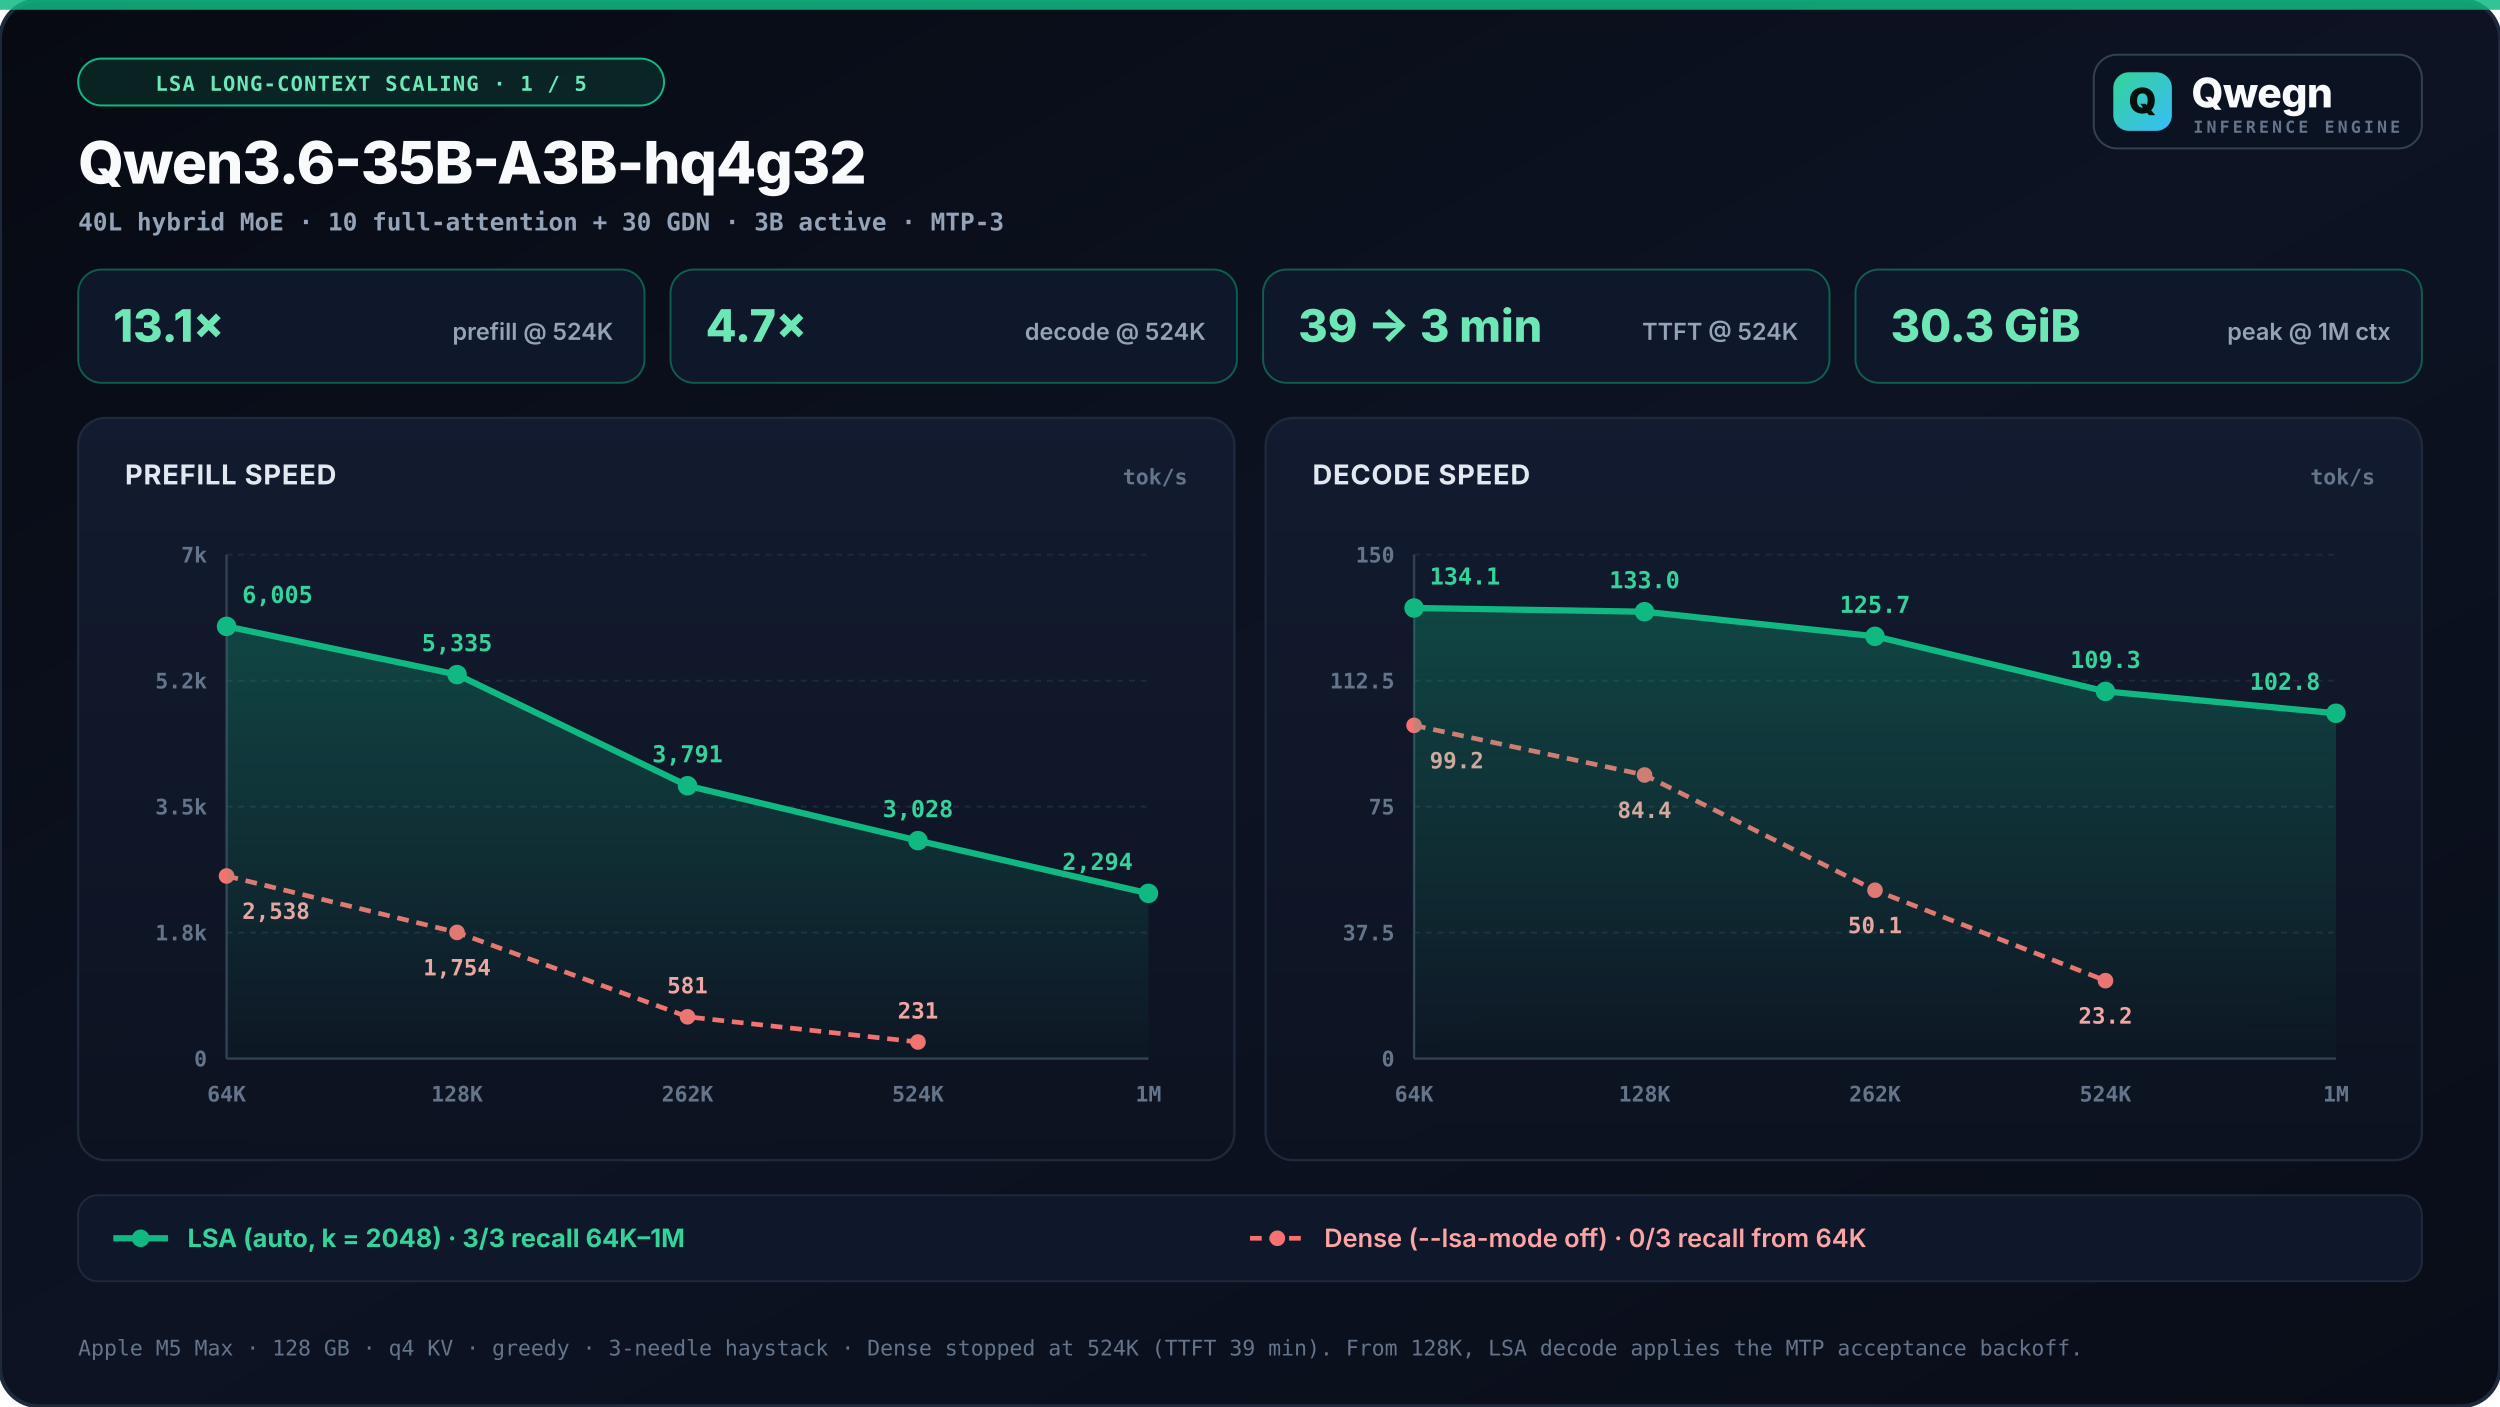
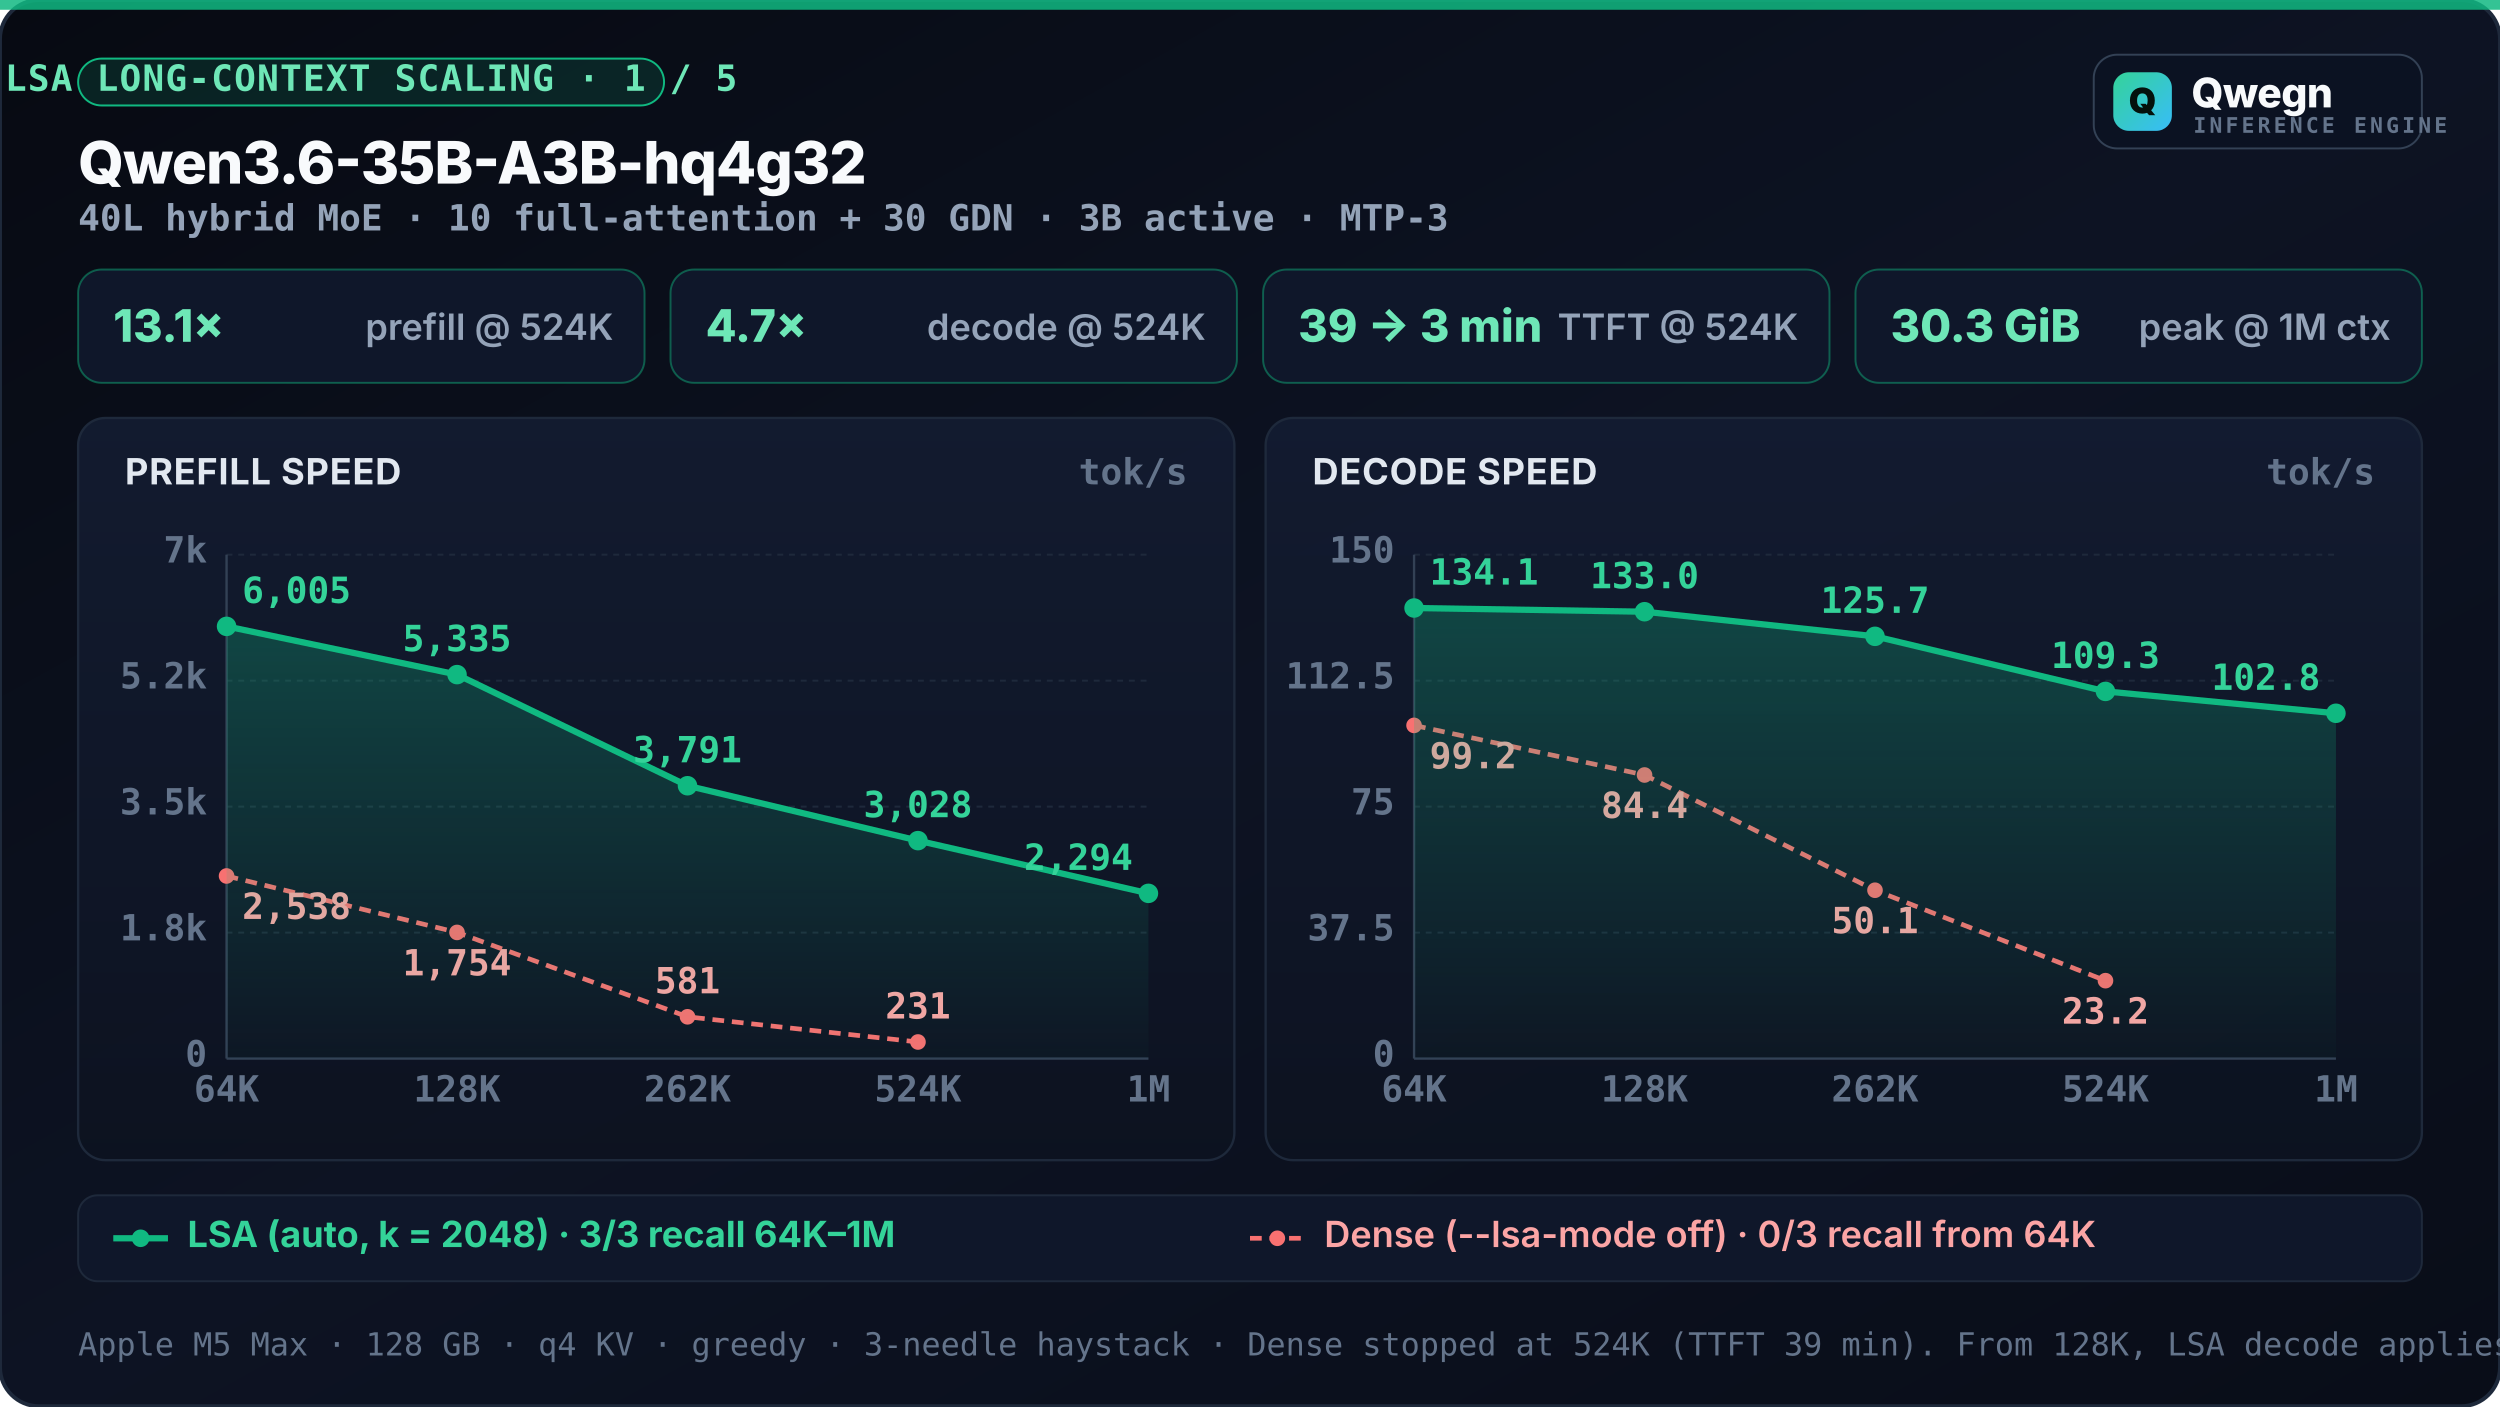
<svg xmlns="http://www.w3.org/2000/svg" viewBox="0 0 1280 720" width="1280" height="720">
  <defs>
    <linearGradient id="bg" x1="0" y1="0" x2="1" y2="1">
      <stop offset="0" stop-color="#070a12" />
      <stop offset=".5" stop-color="#0d1323" />
      <stop offset="1" stop-color="#090d18" />
    </linearGradient>
    <linearGradient id="card" x1="0" y1="0" x2="0" y2="1">
      <stop offset="0" stop-color="#131c31" stop-opacity=".92" />
      <stop offset="1" stop-color="#0c1220" stop-opacity=".96" />
    </linearGradient>
    <linearGradient id="aEm" x1="0" y1="0" x2="0" y2="1">
      <stop offset="0" stop-color="#10b981" stop-opacity=".28" />
      <stop offset="1" stop-color="#10b981" stop-opacity=".02" />
    </linearGradient>
    <linearGradient id="aCy" x1="0" y1="0" x2="0" y2="1">
      <stop offset="0" stop-color="#38bdf8" stop-opacity=".28" />
      <stop offset="1" stop-color="#38bdf8" stop-opacity=".02" />
    </linearGradient>
    <linearGradient id="mark" x1="0" y1="0" x2="1" y2="1">
      <stop offset="0" stop-color="#34d399" />
      <stop offset="1" stop-color="#38bdf8" />
    </linearGradient>
    <style>
.sans{font-family:-apple-system,BlinkMacSystemFont,"SF Pro Display","Inter",system-ui,sans-serif}
.mono{font-family:"SF Mono","JetBrains Mono",Menlo,monospace}
- .ct{font-size:14px;font-weight:700;fill:#e2e8f0;letter-spacing:.4px}
- .ax{font-size:11px;font-weight:600;fill:#64748b}
- .va{font-size:12px;font-weight:700;fill:#34d399}
- .vb{font-size:11.5px;font-weight:600;fill:#fca5a5}
+ .ct{font-size:18.5px;font-weight:700;fill:#e2e8f0;letter-spacing:.4px}
+ .ax{font-size:18.5px;font-weight:600;fill:#64748b}
+ .va{font-size:18.5px;font-weight:700;fill:#34d399}
+ .vb{font-size:18.5px;font-weight:600;fill:#fca5a5}
.grid{stroke:#1e293b;stroke-width:1;stroke-dasharray:3 3}
.axis{stroke:#334155;stroke-width:1.2}
</style>
  </defs>
  <rect width="1280" height="720" rx="20" fill="url(#bg)" stroke="#1e293b" stroke-width="2" />
  <rect x="0" y="0" width="1280" height="5" fill="#10b981" opacity=".85" />
  <g transform="translate(40,30)" data-free="1">
    <rect width="300" height="24" rx="12" fill="#10b981" fill-opacity=".14" stroke="#10b981" />
-     <text x="150" y="16.5" text-anchor="middle" class="mono" font-size="10.5" font-weight="700" fill="#6ee7b7" letter-spacing=".6">LSA LONG-CONTEXT SCALING · 1 / 5</text>
-     <text x="0" y="64" class="sans" font-size="30" font-weight="800" fill="#f8fafc" letter-spacing="-.5">Qwen3.6-35B-A3B-hq4g32</text>
-     <text x="0" y="88" class="mono" font-size="12.5" font-weight="600" fill="#94a3b8">40L hybrid MoE · 10 full-attention + 30 GDN · 3B active · MTP-3</text>
+     <text x="150" y="16.5" text-anchor="middle" class="mono" font-size="18.5" font-weight="700" fill="#6ee7b7" letter-spacing=".6">LSA LONG-CONTEXT SCALING · 1 / 5</text>
+     <text x="0" y="64" class="sans" font-size="30.0" font-weight="800" fill="#f8fafc" letter-spacing="-.5">Qwen3.6-35B-A3B-hq4g32</text>
+     <text x="0" y="88" class="mono" font-size="18.5" font-weight="600" fill="#94a3b8">40L hybrid MoE · 10 full-attention + 30 GDN · 3B active · MTP-3</text>
  </g>
  <g transform="translate(1072,28)" id="qwegn-mark">
    <rect width="168" height="48" rx="12" fill="#0b1222" stroke="#334155" stroke-width="1" />
    <rect x="10" y="9" width="30" height="30" rx="8" fill="url(#mark)" />
    <text x="25" y="30" text-anchor="middle" class="sans" font-size="18" font-weight="900" fill="#04110c">Q</text>
    <text x="50" y="27" class="sans" font-size="21" font-weight="800" fill="#f8fafc" letter-spacing="-0.3">Qwegn</text>
-     <text x="51" y="40" class="mono" font-size="8.5" font-weight="700" fill="#64748b" letter-spacing="1.6">INFERENCE ENGINE</text>
+     <text x="51" y="40" class="mono" font-size="11" font-weight="700" fill="#64748b" letter-spacing="1.6">INFERENCE ENGINE</text>
  </g>
  <g transform="translate(40.0,138)">
    <rect width="290" height="58" rx="12" fill="#0f172a" stroke="#10b981" stroke-opacity=".45" />
-     <text x="18" y="37" class="sans" font-size="23" font-weight="800" fill="#6ee7b7">13.1×</text>
-     <text x="274" y="36" text-anchor="end" class="sans" font-size="12" font-weight="600" fill="#94a3b8">prefill @ 524K</text>
+     <text x="18" y="37" class="sans" font-size="23.0" font-weight="800" fill="#6ee7b7">13.1×</text>
+     <text x="274" y="36" text-anchor="end" class="sans" font-size="18.5" font-weight="600" fill="#94a3b8">prefill @ 524K</text>
  </g>
  <g transform="translate(343.3,138)">
    <rect width="290" height="58" rx="12" fill="#0f172a" stroke="#10b981" stroke-opacity=".45" />
-     <text x="18" y="37" class="sans" font-size="23" font-weight="800" fill="#6ee7b7">4.7×</text>
-     <text x="274" y="36" text-anchor="end" class="sans" font-size="12" font-weight="600" fill="#94a3b8">decode @ 524K</text>
+     <text x="18" y="37" class="sans" font-size="23.0" font-weight="800" fill="#6ee7b7">4.7×</text>
+     <text x="274" y="36" text-anchor="end" class="sans" font-size="18.5" font-weight="600" fill="#94a3b8">decode @ 524K</text>
  </g>
  <g transform="translate(646.7,138)">
    <rect width="290" height="58" rx="12" fill="#0f172a" stroke="#10b981" stroke-opacity=".45" />
-     <text x="18" y="37" class="sans" font-size="23" font-weight="800" fill="#6ee7b7">39 → 3 min</text>
-     <text x="274" y="36" text-anchor="end" class="sans" font-size="12" font-weight="600" fill="#94a3b8">TTFT @ 524K</text>
+     <text x="18" y="37" class="sans" font-size="23.0" font-weight="800" fill="#6ee7b7">39 → 3 min</text>
+     <text x="274" y="36" text-anchor="end" class="sans" font-size="18.5" font-weight="600" fill="#94a3b8">TTFT @ 524K</text>
  </g>
  <g transform="translate(950.0,138)">
    <rect width="290" height="58" rx="12" fill="#0f172a" stroke="#10b981" stroke-opacity=".45" />
-     <text x="18" y="37" class="sans" font-size="23" font-weight="800" fill="#6ee7b7">30.3 GiB</text>
-     <text x="274" y="36" text-anchor="end" class="sans" font-size="12" font-weight="600" fill="#94a3b8">peak @ 1M ctx</text>
+     <text x="18" y="37" class="sans" font-size="23.0" font-weight="800" fill="#6ee7b7">30.3 GiB</text>
+     <text x="274" y="36" text-anchor="end" class="sans" font-size="18.5" font-weight="600" fill="#94a3b8">peak @ 1M ctx</text>
  </g>
  <g transform="translate(40,214)">
    <rect width="592" height="380" rx="14" fill="url(#card)" stroke="#1e293b" stroke-width="1.2" />
    <text x="24" y="34" class="sans ct">PREFILL SPEED</text>
    <text x="568" y="34" text-anchor="end" class="mono ax">tok/s</text>
    <line x1="76" y1="328.0" x2="548" y2="328.0" class="axis" />
    <text x="66" y="332.0" text-anchor="end" class="mono ax">0</text>
    <line x1="76" y1="263.5" x2="548" y2="263.5" class="grid" />
    <text x="66" y="267.5" text-anchor="end" class="mono ax">1.8k</text>
    <line x1="76" y1="199.0" x2="548" y2="199.0" class="grid" />
    <text x="66" y="203.0" text-anchor="end" class="mono ax">3.5k</text>
    <line x1="76" y1="134.5" x2="548" y2="134.5" class="grid" />
    <text x="66" y="138.5" text-anchor="end" class="mono ax">5.2k</text>
    <line x1="76" y1="70.0" x2="548" y2="70.0" class="grid" />
    <text x="66" y="74.0" text-anchor="end" class="mono ax">7k</text>
    <line x1="76" y1="70" x2="76" y2="328" class="axis" />
    <text x="76.0" y="350" text-anchor="middle" class="mono ax">64K</text>
    <text x="194.0" y="350" text-anchor="middle" class="mono ax">128K</text>
    <text x="312.0" y="350" text-anchor="middle" class="mono ax">262K</text>
    <text x="430.0" y="350" text-anchor="middle" class="mono ax">524K</text>
    <text x="548.0" y="350" text-anchor="middle" class="mono ax">1M</text>
    <polyline points="76.0,234.5 194.0,263.4 312.0,306.6 430.0,319.5" fill="none" stroke="#f87171" stroke-width="2.4" stroke-linejoin="round" stroke-dasharray="6 4" />
    <circle cx="76.0" cy="234.5" r="4" fill="#f87171" />
    <text x="84.0" y="256.5" text-anchor="start" class="mono vb">2,538</text>
    <circle cx="194.0" cy="263.4" r="4" fill="#f87171" />
    <text x="194.0" y="285.4" text-anchor="middle" class="mono vb">1,754</text>
    <circle cx="312.0" cy="306.6" r="4" fill="#f87171" />
    <text x="312.0" y="294.6" text-anchor="middle" class="mono vb">581</text>
    <circle cx="430.0" cy="319.5" r="4" fill="#f87171" />
    <text x="430.0" y="307.5" text-anchor="middle" class="mono vb">231</text>
    <polygon points="76.0,106.7 194.0,131.4 312.0,188.3 430.0,216.4 548.0,243.4 548.0,328 76.0,328" fill="url(#aEm)" />
    <polyline points="76.0,106.7 194.0,131.4 312.0,188.3 430.0,216.4 548.0,243.4" fill="none" stroke="#10b981" stroke-width="3.2" stroke-linejoin="round" />
    <circle cx="76.0" cy="106.7" r="5" fill="#10b981" />
    <text x="84.0" y="94.7" text-anchor="start" class="mono va">6,005</text>
    <circle cx="194.0" cy="131.4" r="5" fill="#10b981" />
    <text x="194.0" y="119.4" text-anchor="middle" class="mono va">5,335</text>
    <circle cx="312.0" cy="188.3" r="5" fill="#10b981" />
    <text x="312.0" y="176.3" text-anchor="middle" class="mono va">3,791</text>
    <circle cx="430.0" cy="216.4" r="5" fill="#10b981" />
    <text x="430.0" y="204.4" text-anchor="middle" class="mono va">3,028</text>
    <circle cx="548.0" cy="243.4" r="5" fill="#10b981" />
    <text x="540.0" y="231.4" text-anchor="end" class="mono va">2,294</text>
  </g>
  <g transform="translate(648,214)">
    <rect width="592" height="380" rx="14" fill="url(#card)" stroke="#1e293b" stroke-width="1.2" />
    <text x="24" y="34" class="sans ct">DECODE SPEED</text>
    <text x="568" y="34" text-anchor="end" class="mono ax">tok/s</text>
    <line x1="76" y1="328.0" x2="548" y2="328.0" class="axis" />
    <text x="66" y="332.0" text-anchor="end" class="mono ax">0</text>
    <line x1="76" y1="263.5" x2="548" y2="263.5" class="grid" />
    <text x="66" y="267.5" text-anchor="end" class="mono ax">37.5</text>
    <line x1="76" y1="199.0" x2="548" y2="199.0" class="grid" />
    <text x="66" y="203.0" text-anchor="end" class="mono ax">75</text>
    <line x1="76" y1="134.5" x2="548" y2="134.5" class="grid" />
    <text x="66" y="138.5" text-anchor="end" class="mono ax">112.5</text>
    <line x1="76" y1="70.0" x2="548" y2="70.0" class="grid" />
    <text x="66" y="74.0" text-anchor="end" class="mono ax">150</text>
    <line x1="76" y1="70" x2="76" y2="328" class="axis" />
    <text x="76.0" y="350" text-anchor="middle" class="mono ax">64K</text>
    <text x="194.0" y="350" text-anchor="middle" class="mono ax">128K</text>
    <text x="312.0" y="350" text-anchor="middle" class="mono ax">262K</text>
    <text x="430.0" y="350" text-anchor="middle" class="mono ax">524K</text>
    <text x="548.0" y="350" text-anchor="middle" class="mono ax">1M</text>
    <polyline points="76.0,157.4 194.0,182.8 312.0,241.8 430.0,288.1" fill="none" stroke="#f87171" stroke-width="2.4" stroke-linejoin="round" stroke-dasharray="6 4" />
    <circle cx="76.0" cy="157.4" r="4" fill="#f87171" />
    <text x="84.0" y="179.4" text-anchor="start" class="mono vb">99.2</text>
    <circle cx="194.0" cy="182.8" r="4" fill="#f87171" />
    <text x="194.0" y="204.8" text-anchor="middle" class="mono vb">84.4</text>
    <circle cx="312.0" cy="241.8" r="4" fill="#f87171" />
    <text x="312.0" y="263.8" text-anchor="middle" class="mono vb">50.1</text>
    <circle cx="430.0" cy="288.1" r="4" fill="#f87171" />
    <text x="430.0" y="310.1" text-anchor="middle" class="mono vb">23.2</text>
    <polygon points="76.0,97.3 194.0,99.2 312.0,111.8 430.0,140.0 548.0,151.2 548.0,328 76.0,328" fill="url(#aEm)" />
    <polyline points="76.0,97.3 194.0,99.2 312.0,111.8 430.0,140.0 548.0,151.2" fill="none" stroke="#10b981" stroke-width="3.2" stroke-linejoin="round" />
    <circle cx="76.0" cy="97.3" r="5" fill="#10b981" />
    <text x="84.0" y="85.3" text-anchor="start" class="mono va">134.1</text>
    <circle cx="194.0" cy="99.2" r="5" fill="#10b981" />
    <text x="194.0" y="87.2" text-anchor="middle" class="mono va">133.0</text>
    <circle cx="312.0" cy="111.8" r="5" fill="#10b981" />
    <text x="312.0" y="99.8" text-anchor="middle" class="mono va">125.7</text>
    <circle cx="430.0" cy="140.0" r="5" fill="#10b981" />
    <text x="430.0" y="128.0" text-anchor="middle" class="mono va">109.3</text>
    <circle cx="548.0" cy="151.2" r="5" fill="#10b981" />
    <text x="540.0" y="139.2" text-anchor="end" class="mono va">102.8</text>
  </g>
  <g transform="translate(40,612)">
    <rect width="1200" height="44" rx="10" fill="#0f172a" stroke="#1e293b" />
    <line x1="18" y1="22" x2="46" y2="22" stroke="#10b981" stroke-width="3.2" />
    <circle cx="32" cy="22" r="4.5" fill="#10b981" />
-     <text x="56" y="26.5" class="sans" font-size="13" font-weight="700" fill="#34d399">LSA (auto, k = 2048) · 3/3 recall 64K–1M</text>
+     <text x="56" y="26.5" class="sans" font-size="18.5" font-weight="700" fill="#34d399">LSA (auto, k = 2048) · 3/3 recall 64K–1M</text>
    <line x1="600" y1="22" x2="628" y2="22" stroke="#f87171" stroke-width="2.4" stroke-dasharray="6 4" />
    <circle cx="614" cy="22" r="4" fill="#f87171" />
-     <text x="638" y="26.5" class="sans" font-size="13" font-weight="600" fill="#fca5a5">Dense (--lsa-mode off) · 0/3 recall from 64K</text>
+     <text x="638" y="26.5" class="sans" font-size="18.5" font-weight="600" fill="#fca5a5">Dense (--lsa-mode off) · 0/3 recall from 64K</text>
  </g>
-   <text x="40" y="694" class="mono" font-size="11" fill="#64748b">Apple M5 Max · 128 GB · q4 KV · greedy · 3-needle haystack · Dense stopped at 524K (TTFT 39 min). From 128K, LSA decode applies the MTP acceptance backoff.</text>
+   <text x="40" y="694" class="mono" font-size="16.3" fill="#64748b">Apple M5 Max · 128 GB · q4 KV · greedy · 3-needle haystack · Dense stopped at 524K (TTFT 39 min). From 128K, LSA decode applies the MTP acceptance backoff.</text>
</svg>
